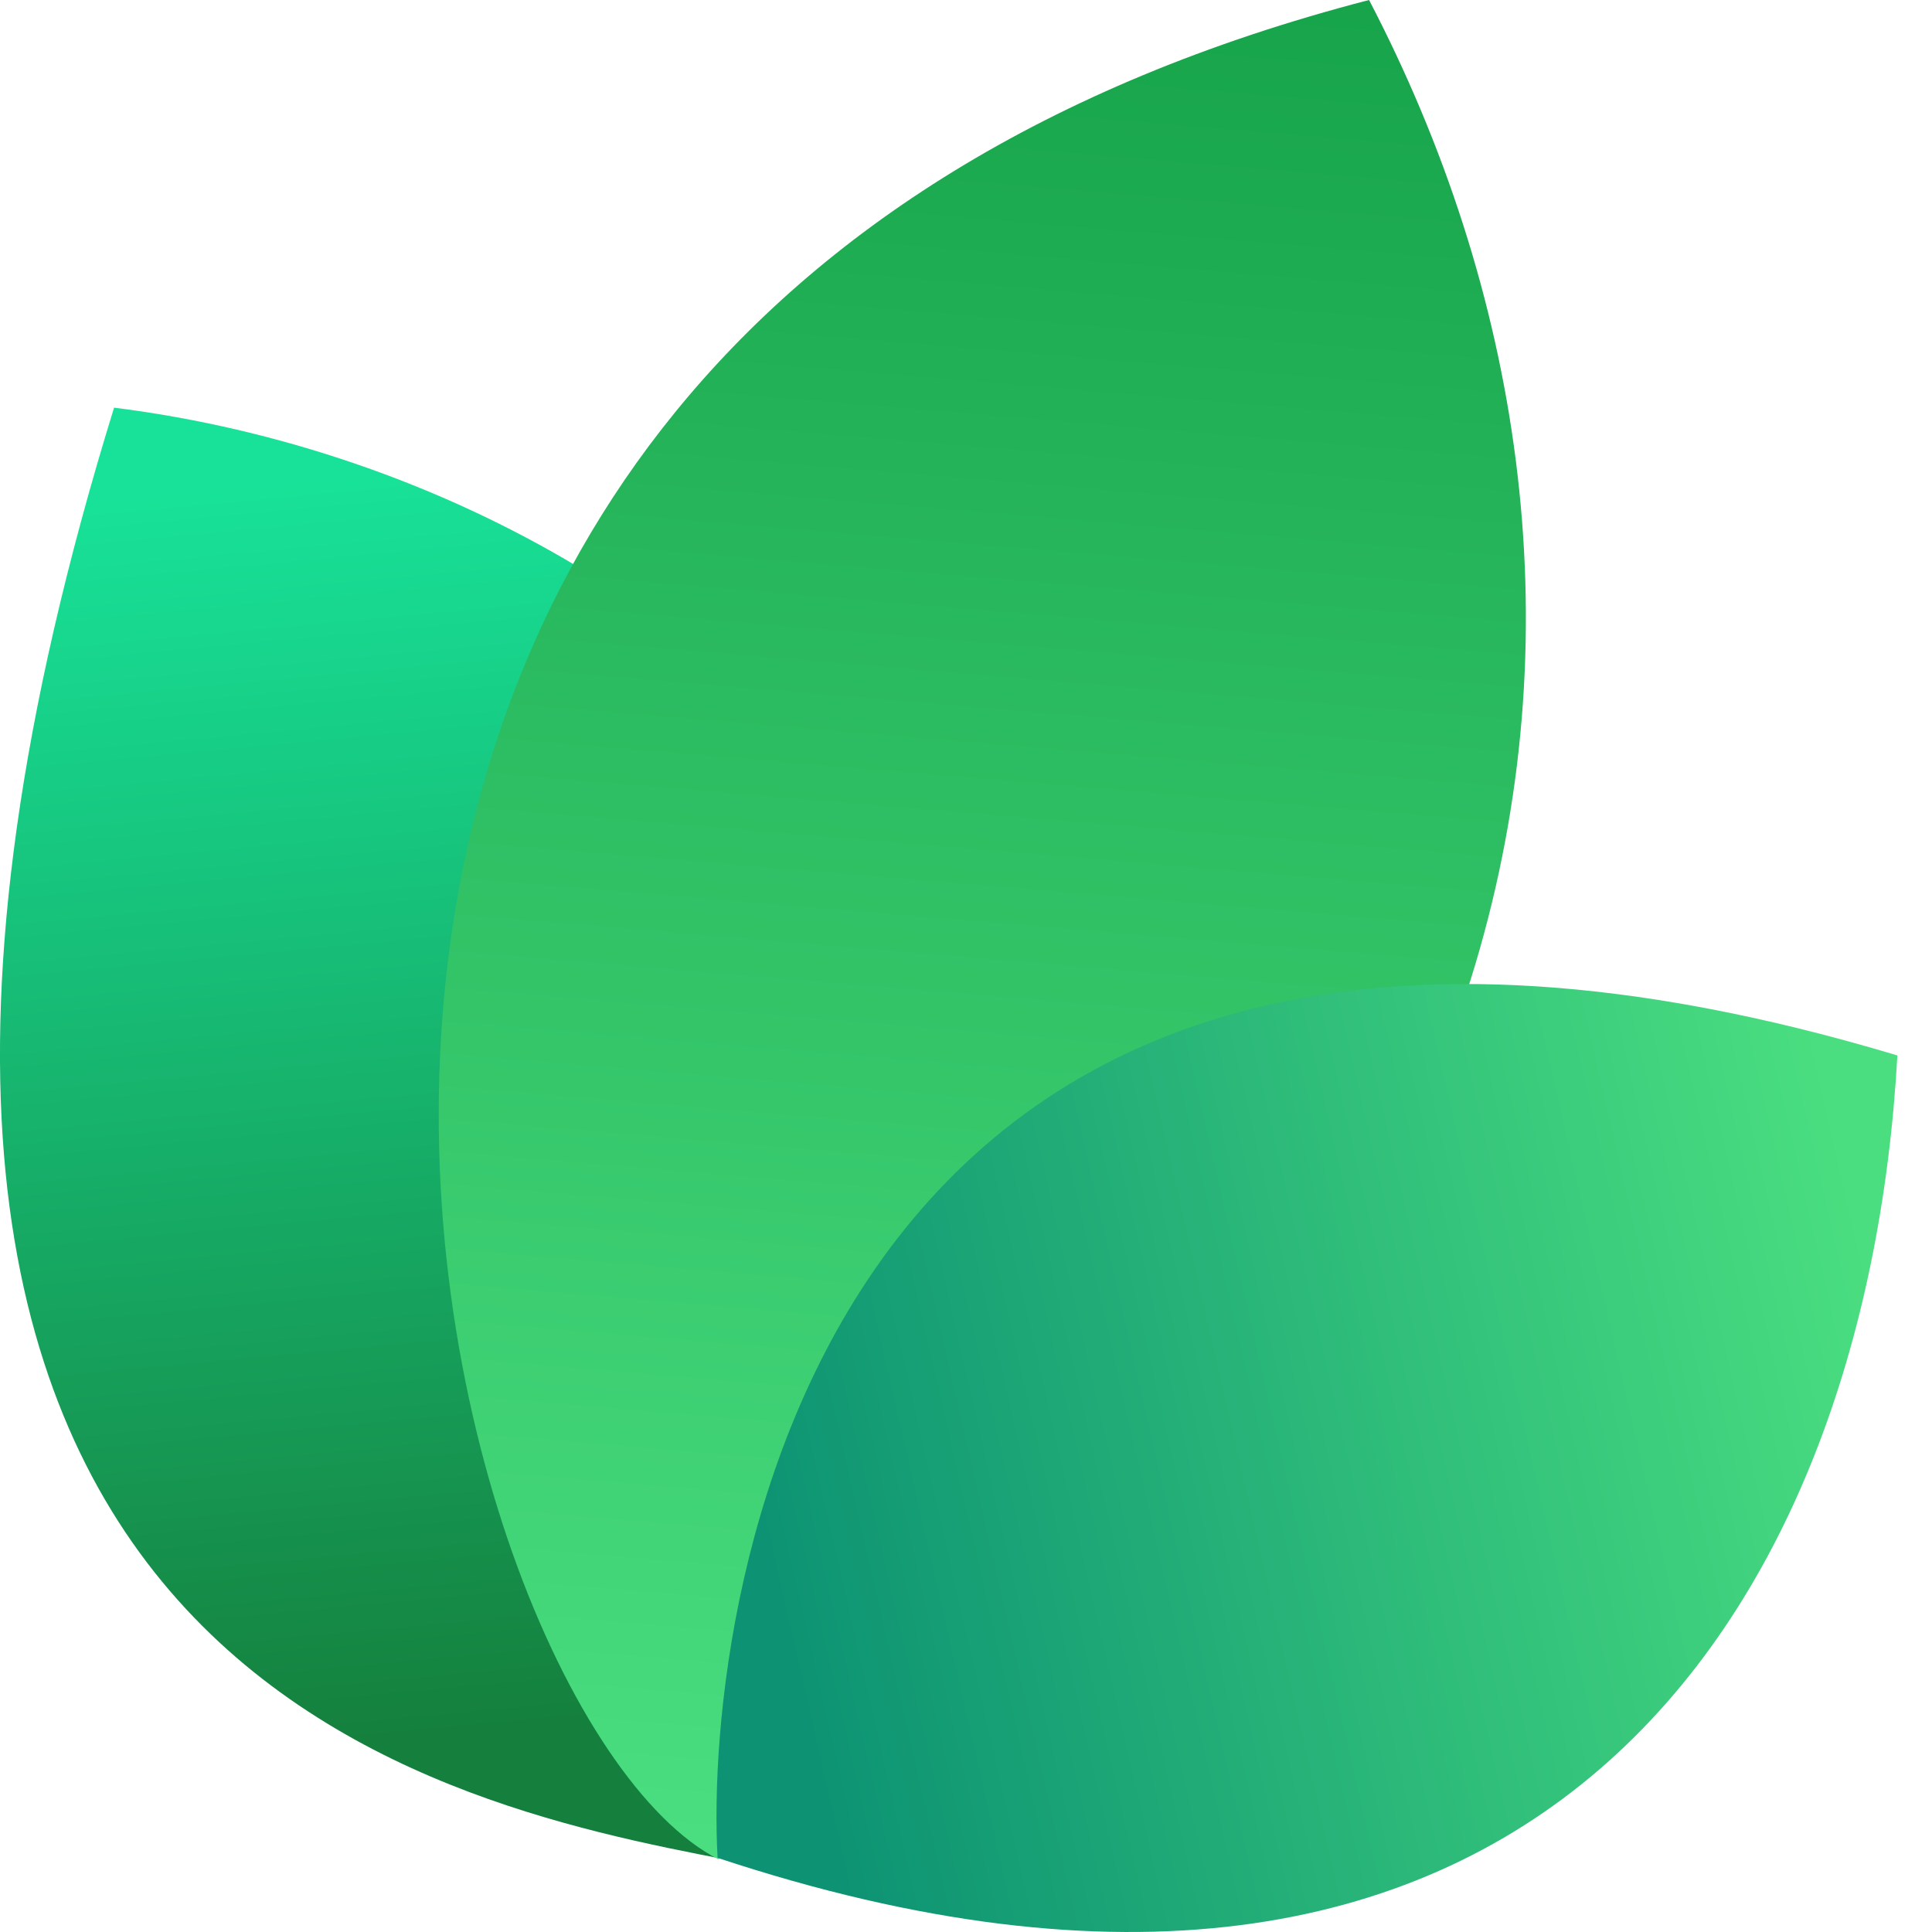
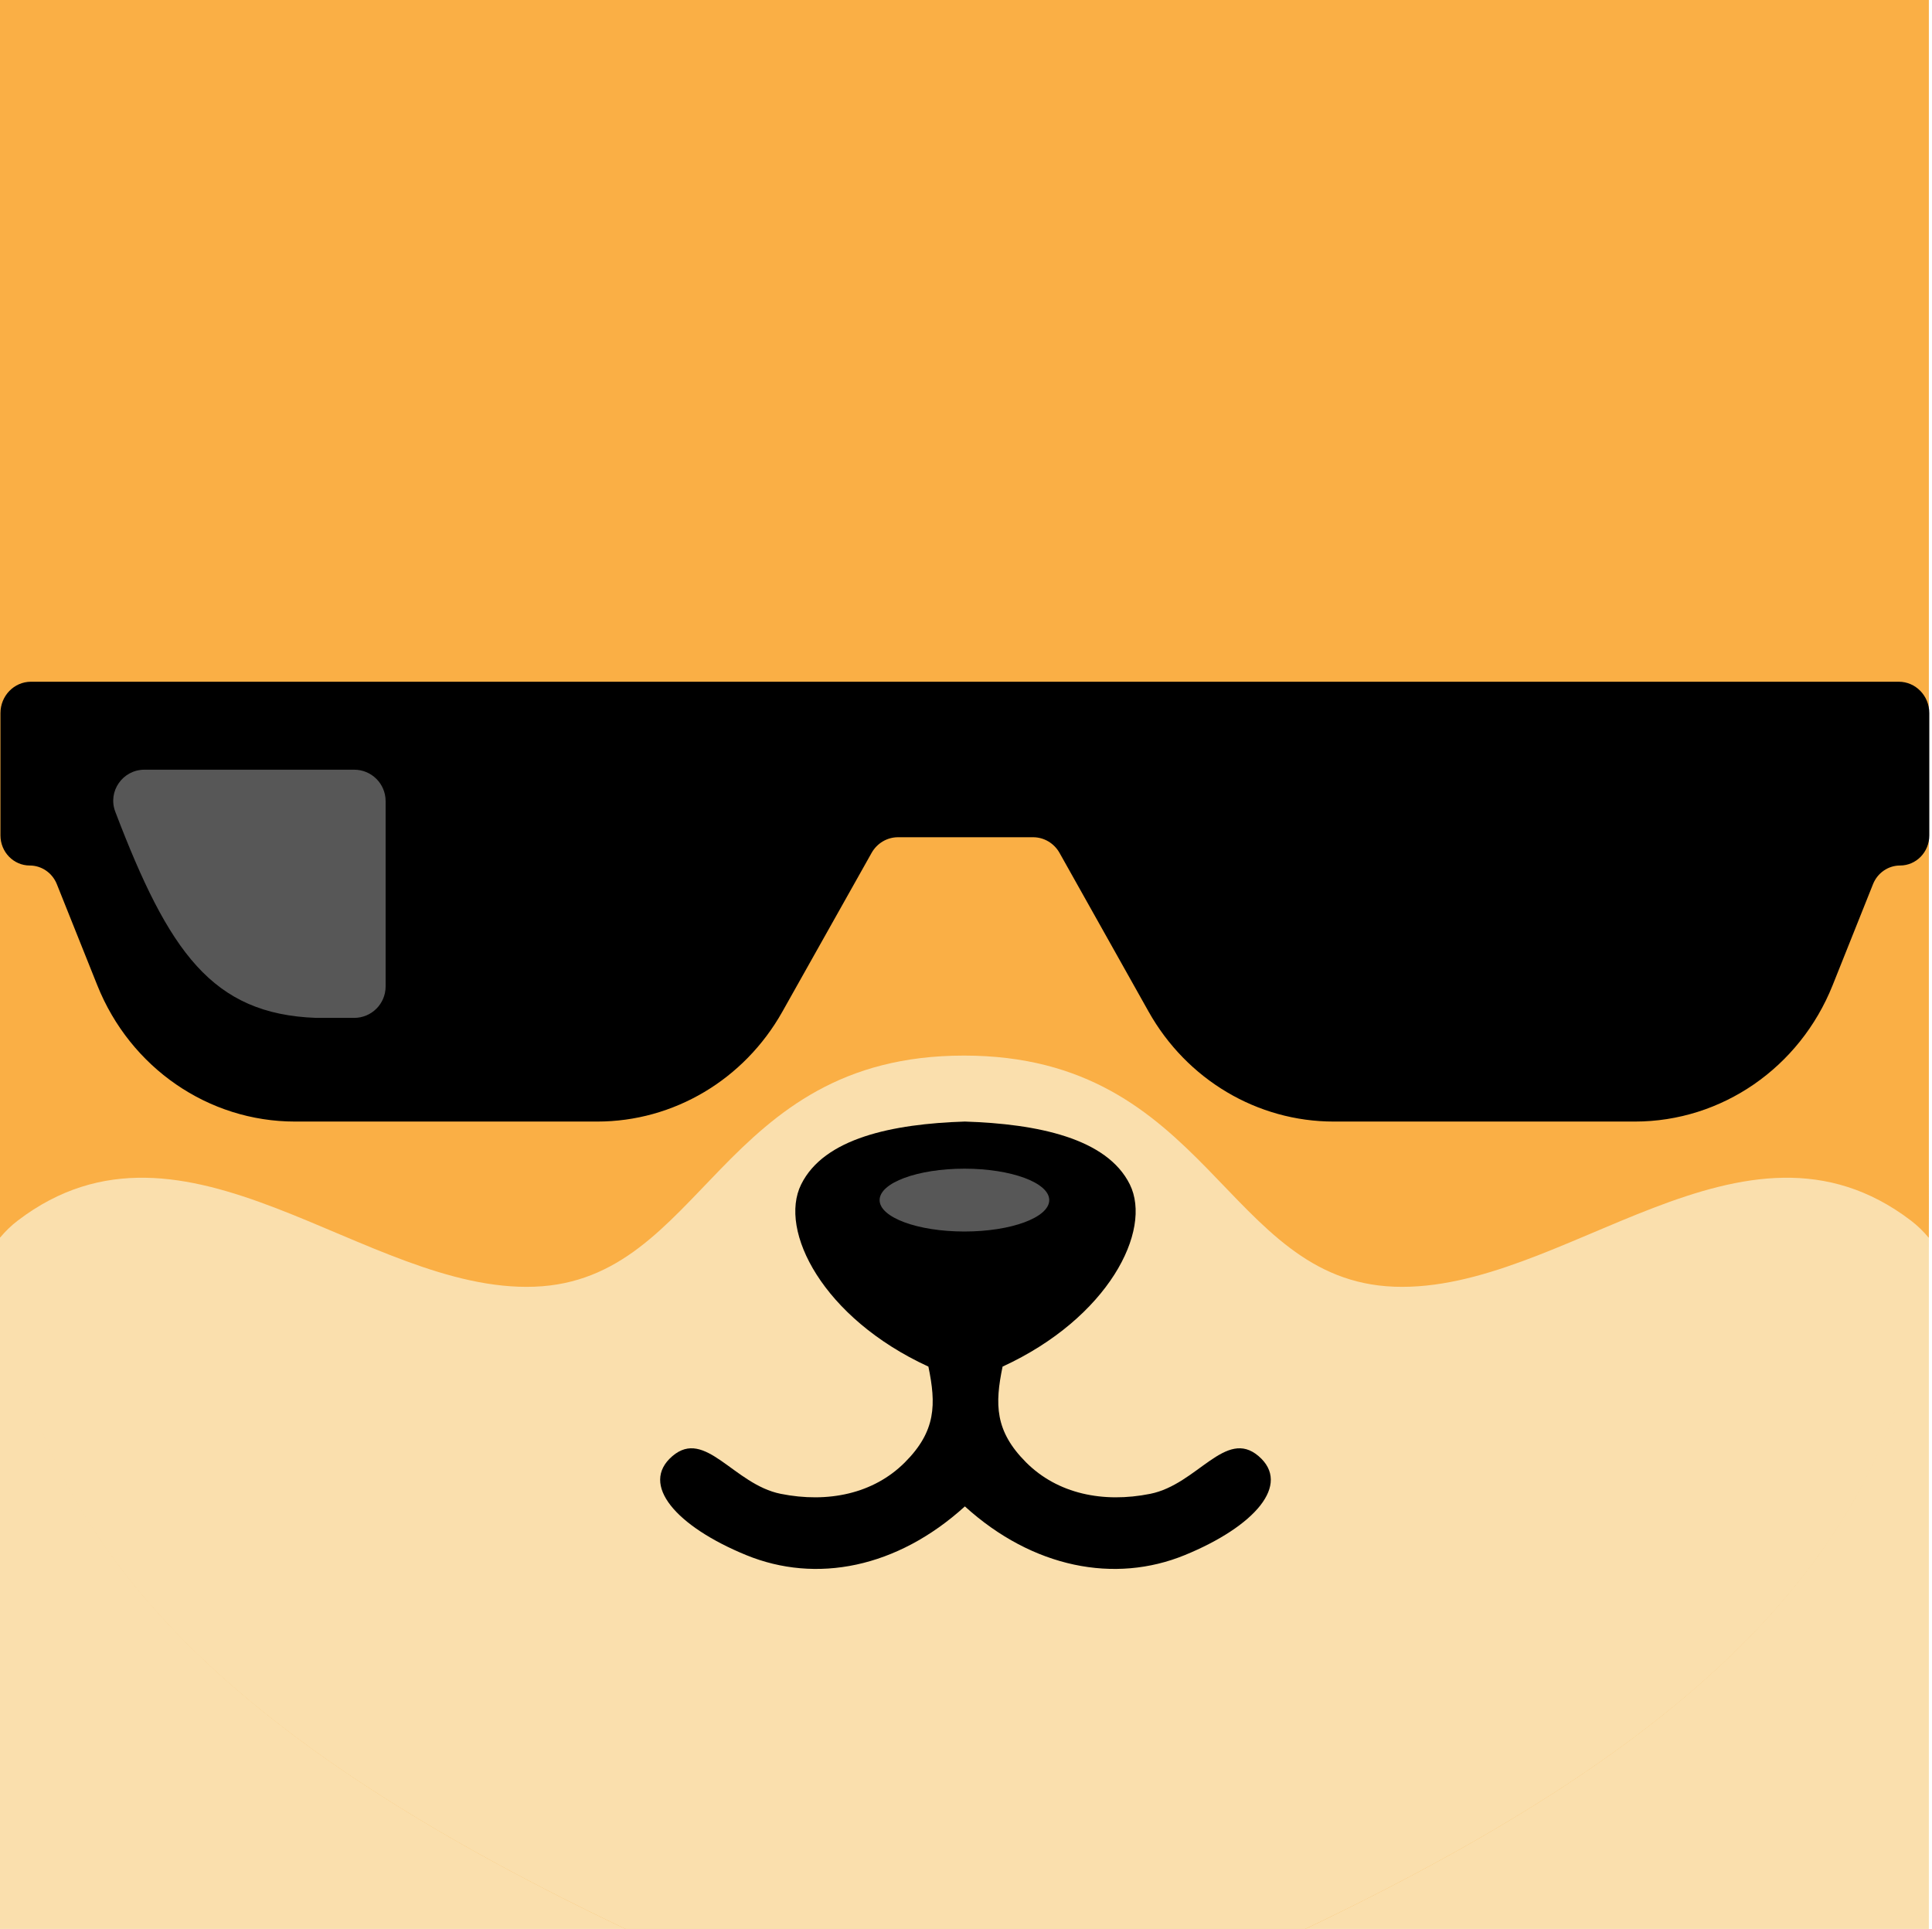
- <svg xmlns="http://www.w3.org/2000/svg" width="24" height="24" viewBox="0 0 24 24" fill="none">
-   <path d="M9.061 23.108C5.268 22.377 -3.391 20.627 1.417 5.064C9.634 6.099 16.973 14.064 9.061 23.108Z" fill="url(#paint0_linear_17557_2021)" />
-   <path d="M8.919 23.094C5.276 21.222 0.784 4.209 17.007 0C20.757 7.193 19.621 16.545 8.919 23.094Z" fill="url(#paint1_linear_17557_2021)" />
-   <path d="M8.914 23.079C8.735 19.882 10.159 9.085 23.57 13.111C23.181 20.123 18.984 26.418 8.914 23.079Z" fill="url(#paint2_linear_17557_2021)" />
-   <defs>
-     <linearGradient id="paint0_linear_17557_2021" x1="3.776" y1="5.916" x2="5.232" y2="21.559" gradientUnits="userSpaceOnUse">
-       <stop stop-color="#18E299" />
-       <stop offset="1" stop-color="#15803D" />
-     </linearGradient>
-     <linearGradient id="paint1_linear_17557_2021" x1="12.171" y1="-0.718" x2="10.19" y2="22.983" gradientUnits="userSpaceOnUse">
-       <stop stop-color="#16A34A" />
-       <stop offset="1" stop-color="#4ADE80" />
-     </linearGradient>
-     <linearGradient id="paint2_linear_17557_2021" x1="23.133" y1="15.353" x2="9.338" y2="18.52" gradientUnits="userSpaceOnUse">
-       <stop stop-color="#4ADE80" />
-       <stop offset="1" stop-color="#0D9373" />
-     </linearGradient>
-   </defs>
+ <svg xmlns="http://www.w3.org/2000/svg" width="615" height="614" viewBox="0 0 615 614" fill="none">
+   <rect y="394" width="614" height="220" fill="#FADFAD" />
+   <rect width="614" height="394" fill="#FAAF45" />
+   <mask id="mask0_46_43" style="mask-type:alpha" maskUnits="userSpaceOnUse" x="0" y="0" width="614" height="614">
+     <rect width="614" height="614" fill="#D9D9D9" />
+   </mask>
+   <g mask="url(#mask0_46_43)">
+     <path d="M547.107 -39.361C520.134 -51.864 462.709 8.988 411.241 81.166C332.318 51.66 262.886 56.161 202.56 81.305C151.092 9.126 93.666 -51.725 66.693 -39.222C39.719 -26.72 32.953 66.701 52.207 188.329C-59.321 440.201 2.134 539.96 291.857 653.797C303.948 656.677 310.738 656.791 322.827 653.797C612.55 539.96 673.121 440.062 561.593 188.191C580.848 66.562 574.081 -26.858 547.107 -39.361Z" fill="#FAAF45" />
+     <path d="M306.834 336C384.833 336 389.833 407.567 443.832 409.568C497.832 411.57 554.825 347.72 608.331 388.549C610.374 390.108 612.26 391.942 614 394.028C608.28 507.554 516.934 577.551 322.833 653.796C310.732 656.791 303.935 656.678 291.834 653.796C97.64 577.514 5.902 507.549 0 393.967C1.726 391.907 3.593 390.092 5.616 388.549C59.122 347.72 116.115 411.57 170.115 409.568C224.114 407.567 228.834 336 306.834 336Z" fill="#FADFAD" />
+   </g>
+   <path d="M359.643 377C352.348 362.289 330.248 357.741 307.143 357C284.038 357.741 262.326 362.289 255.031 377C247.736 391.711 261.931 419.553 295.531 435C298 446.951 298.031 455.5 288.031 465.5C278.031 475.5 263.531 478.5 248.531 475.5C233.531 472.5 224.531 454.5 214.031 463.5C203.531 472.5 215.28 485.883 237.531 495C259.781 504.117 285.526 499.125 307.143 479.5C328.761 499.125 354.893 504.117 377.143 495C399.394 485.883 411.143 472.5 400.643 463.5C390.143 454.5 381.143 472.5 366.143 475.5C351.143 478.5 336.643 475.5 326.643 465.5C316.643 455.5 316.674 446.951 319.143 435C352.743 419.553 366.938 391.711 359.643 377Z" fill="black" />
+   <path d="M604.424 217H307.508H9.862C4.495 217 0.143 221.477 0.143 227V265.902C0.143 271.203 4.32 275.5 9.471 275.5C13.251 275.5 16.658 277.847 18.097 281.444L30.983 313.649C41.478 339.88 66.323 357 93.893 357H190.141C214.431 357 236.878 343.676 249.037 322.042L277.445 271.494C279.182 268.403 282.389 266.5 285.859 266.5H307.508H328.867C332.339 266.5 335.547 268.406 337.284 271.5L365.621 322C377.774 343.658 400.233 357 424.539 357H520.442C548.026 357 572.88 339.863 583.367 313.613L596.221 281.438C597.656 277.845 601.057 275.5 604.832 275.5C609.975 275.5 614.143 271.211 614.143 265.92V227C614.143 221.477 609.792 217 604.424 217Z" fill="black" />
+   <path d="M45.989 245H112.75C118.273 245 122.75 249.477 122.75 255V314C122.75 319.523 118.273 324 112.75 324H100.628C67.529 322.808 53.729 303.054 36.695 258.37C34.227 251.895 39.06 245 45.989 245Z" fill="#575757" />
+   <ellipse cx="307" cy="382" rx="27" ry="10" fill="#575757" />
</svg>
